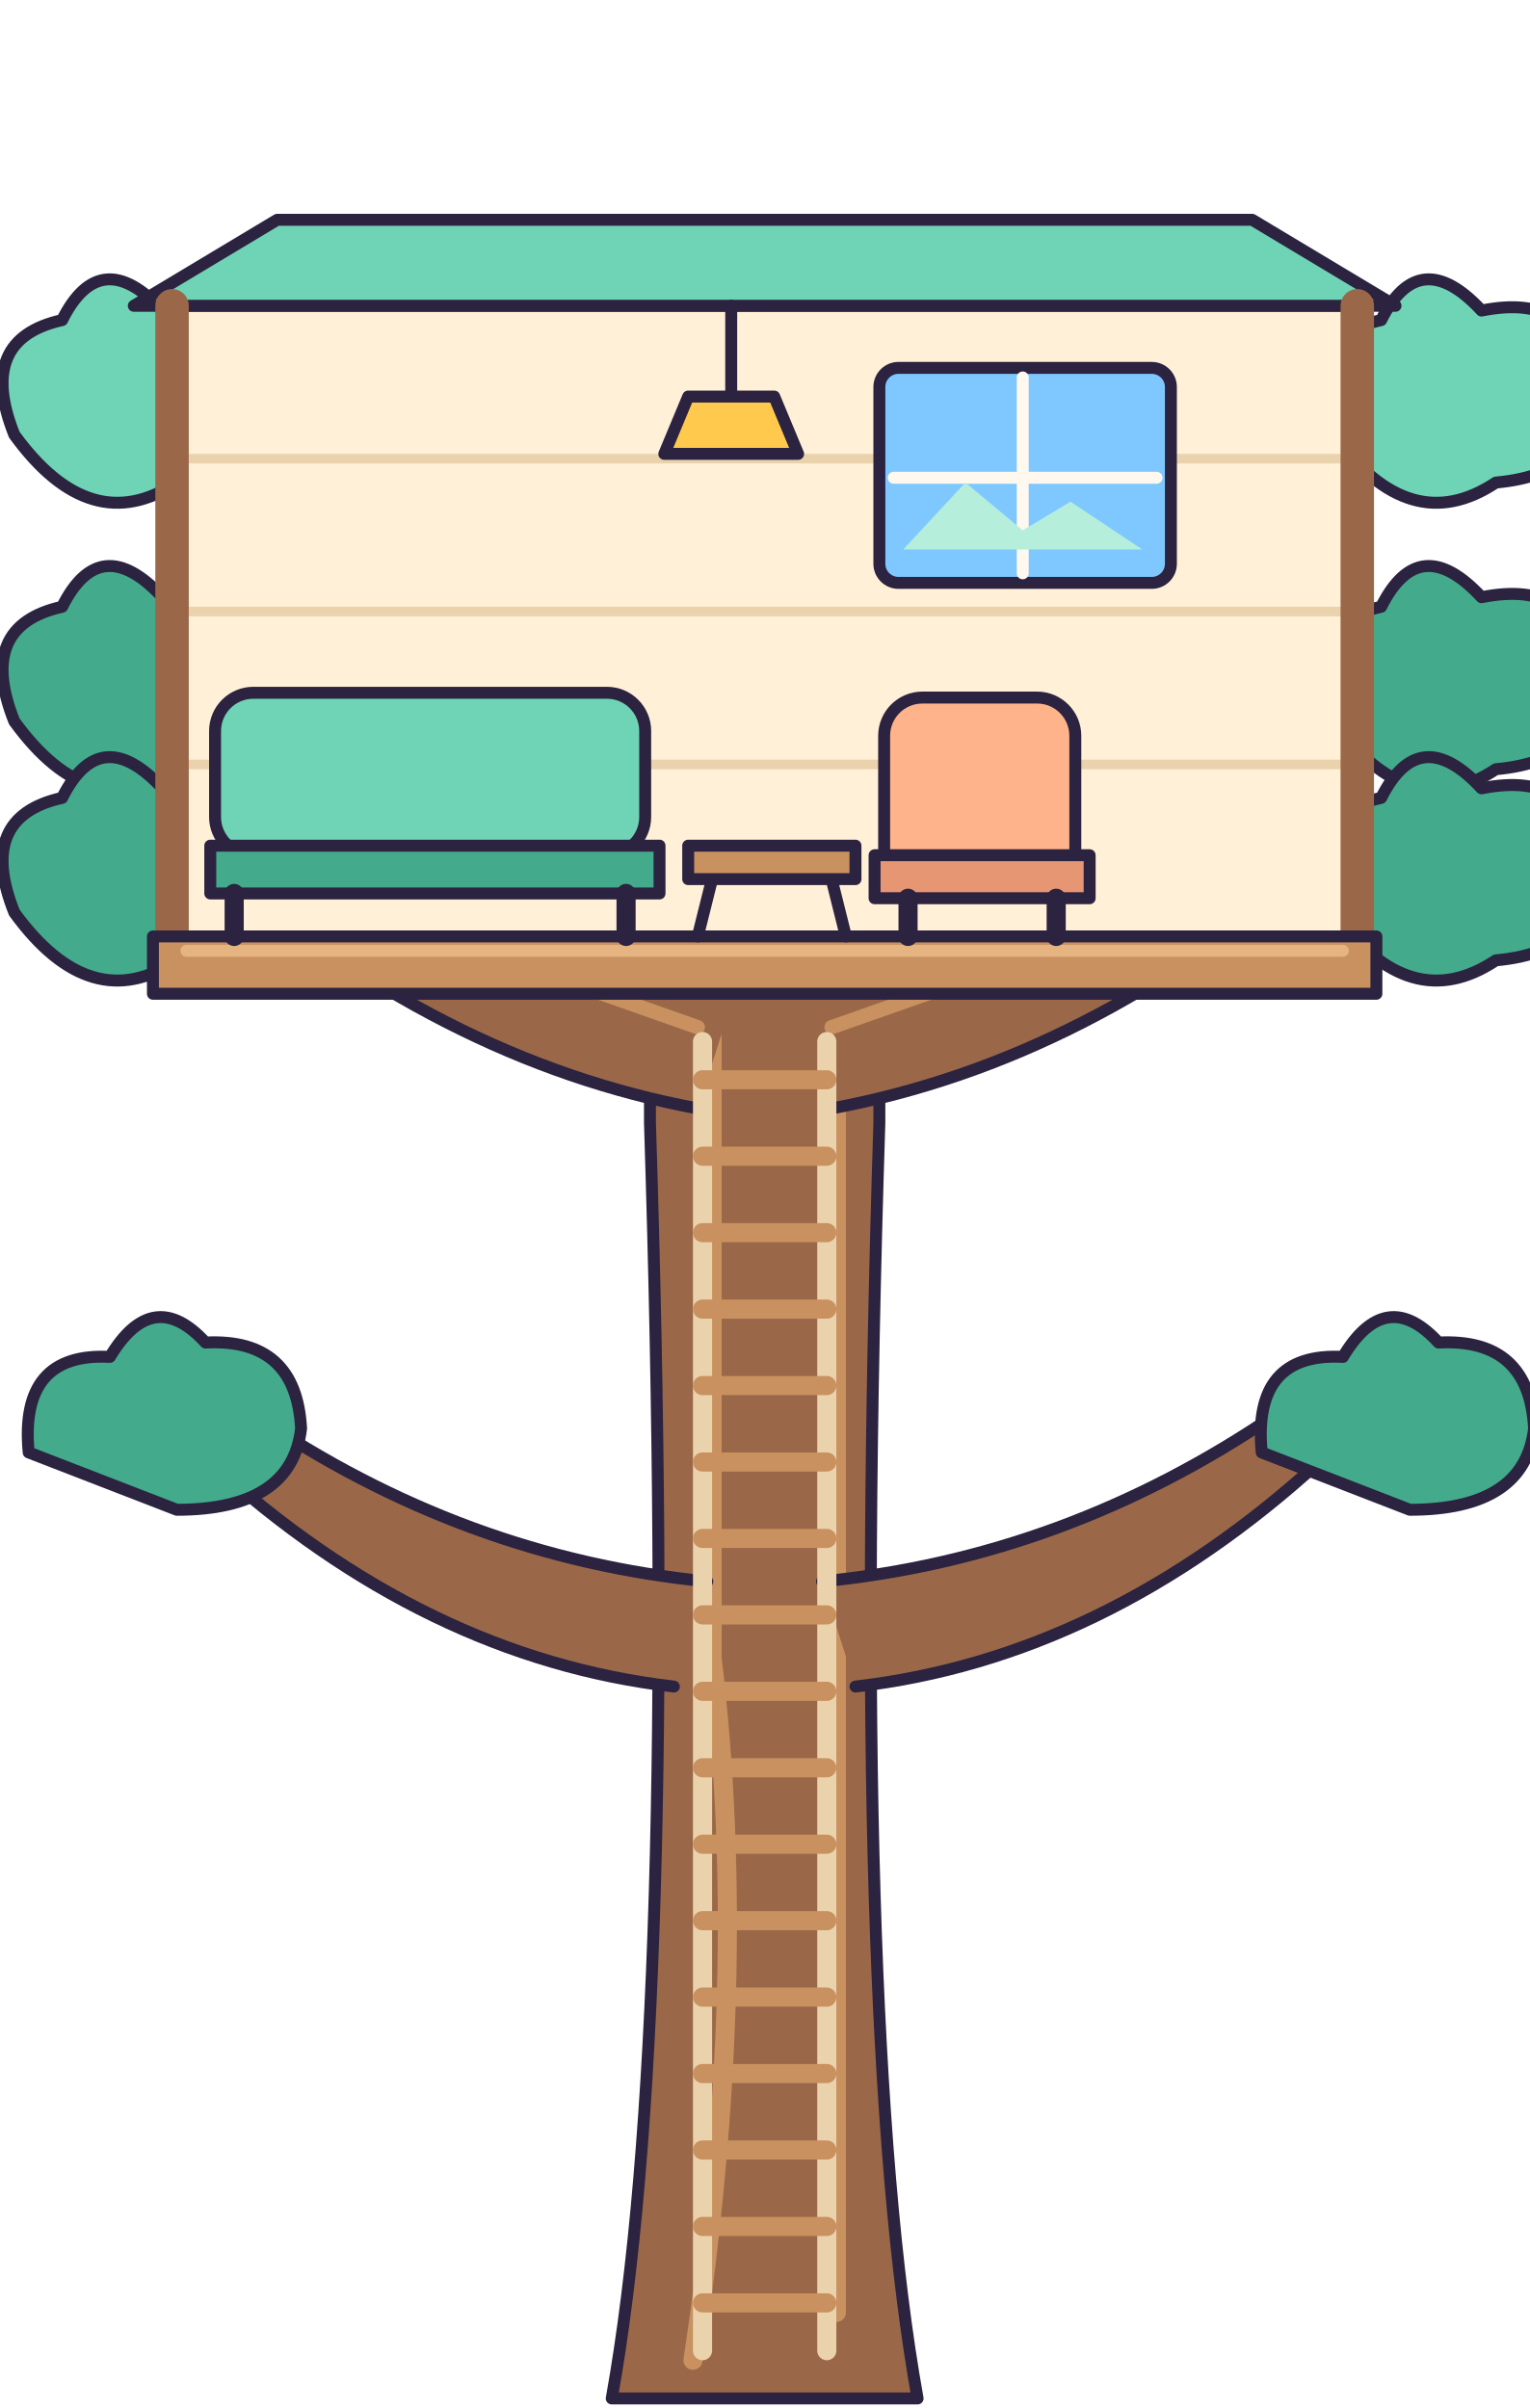
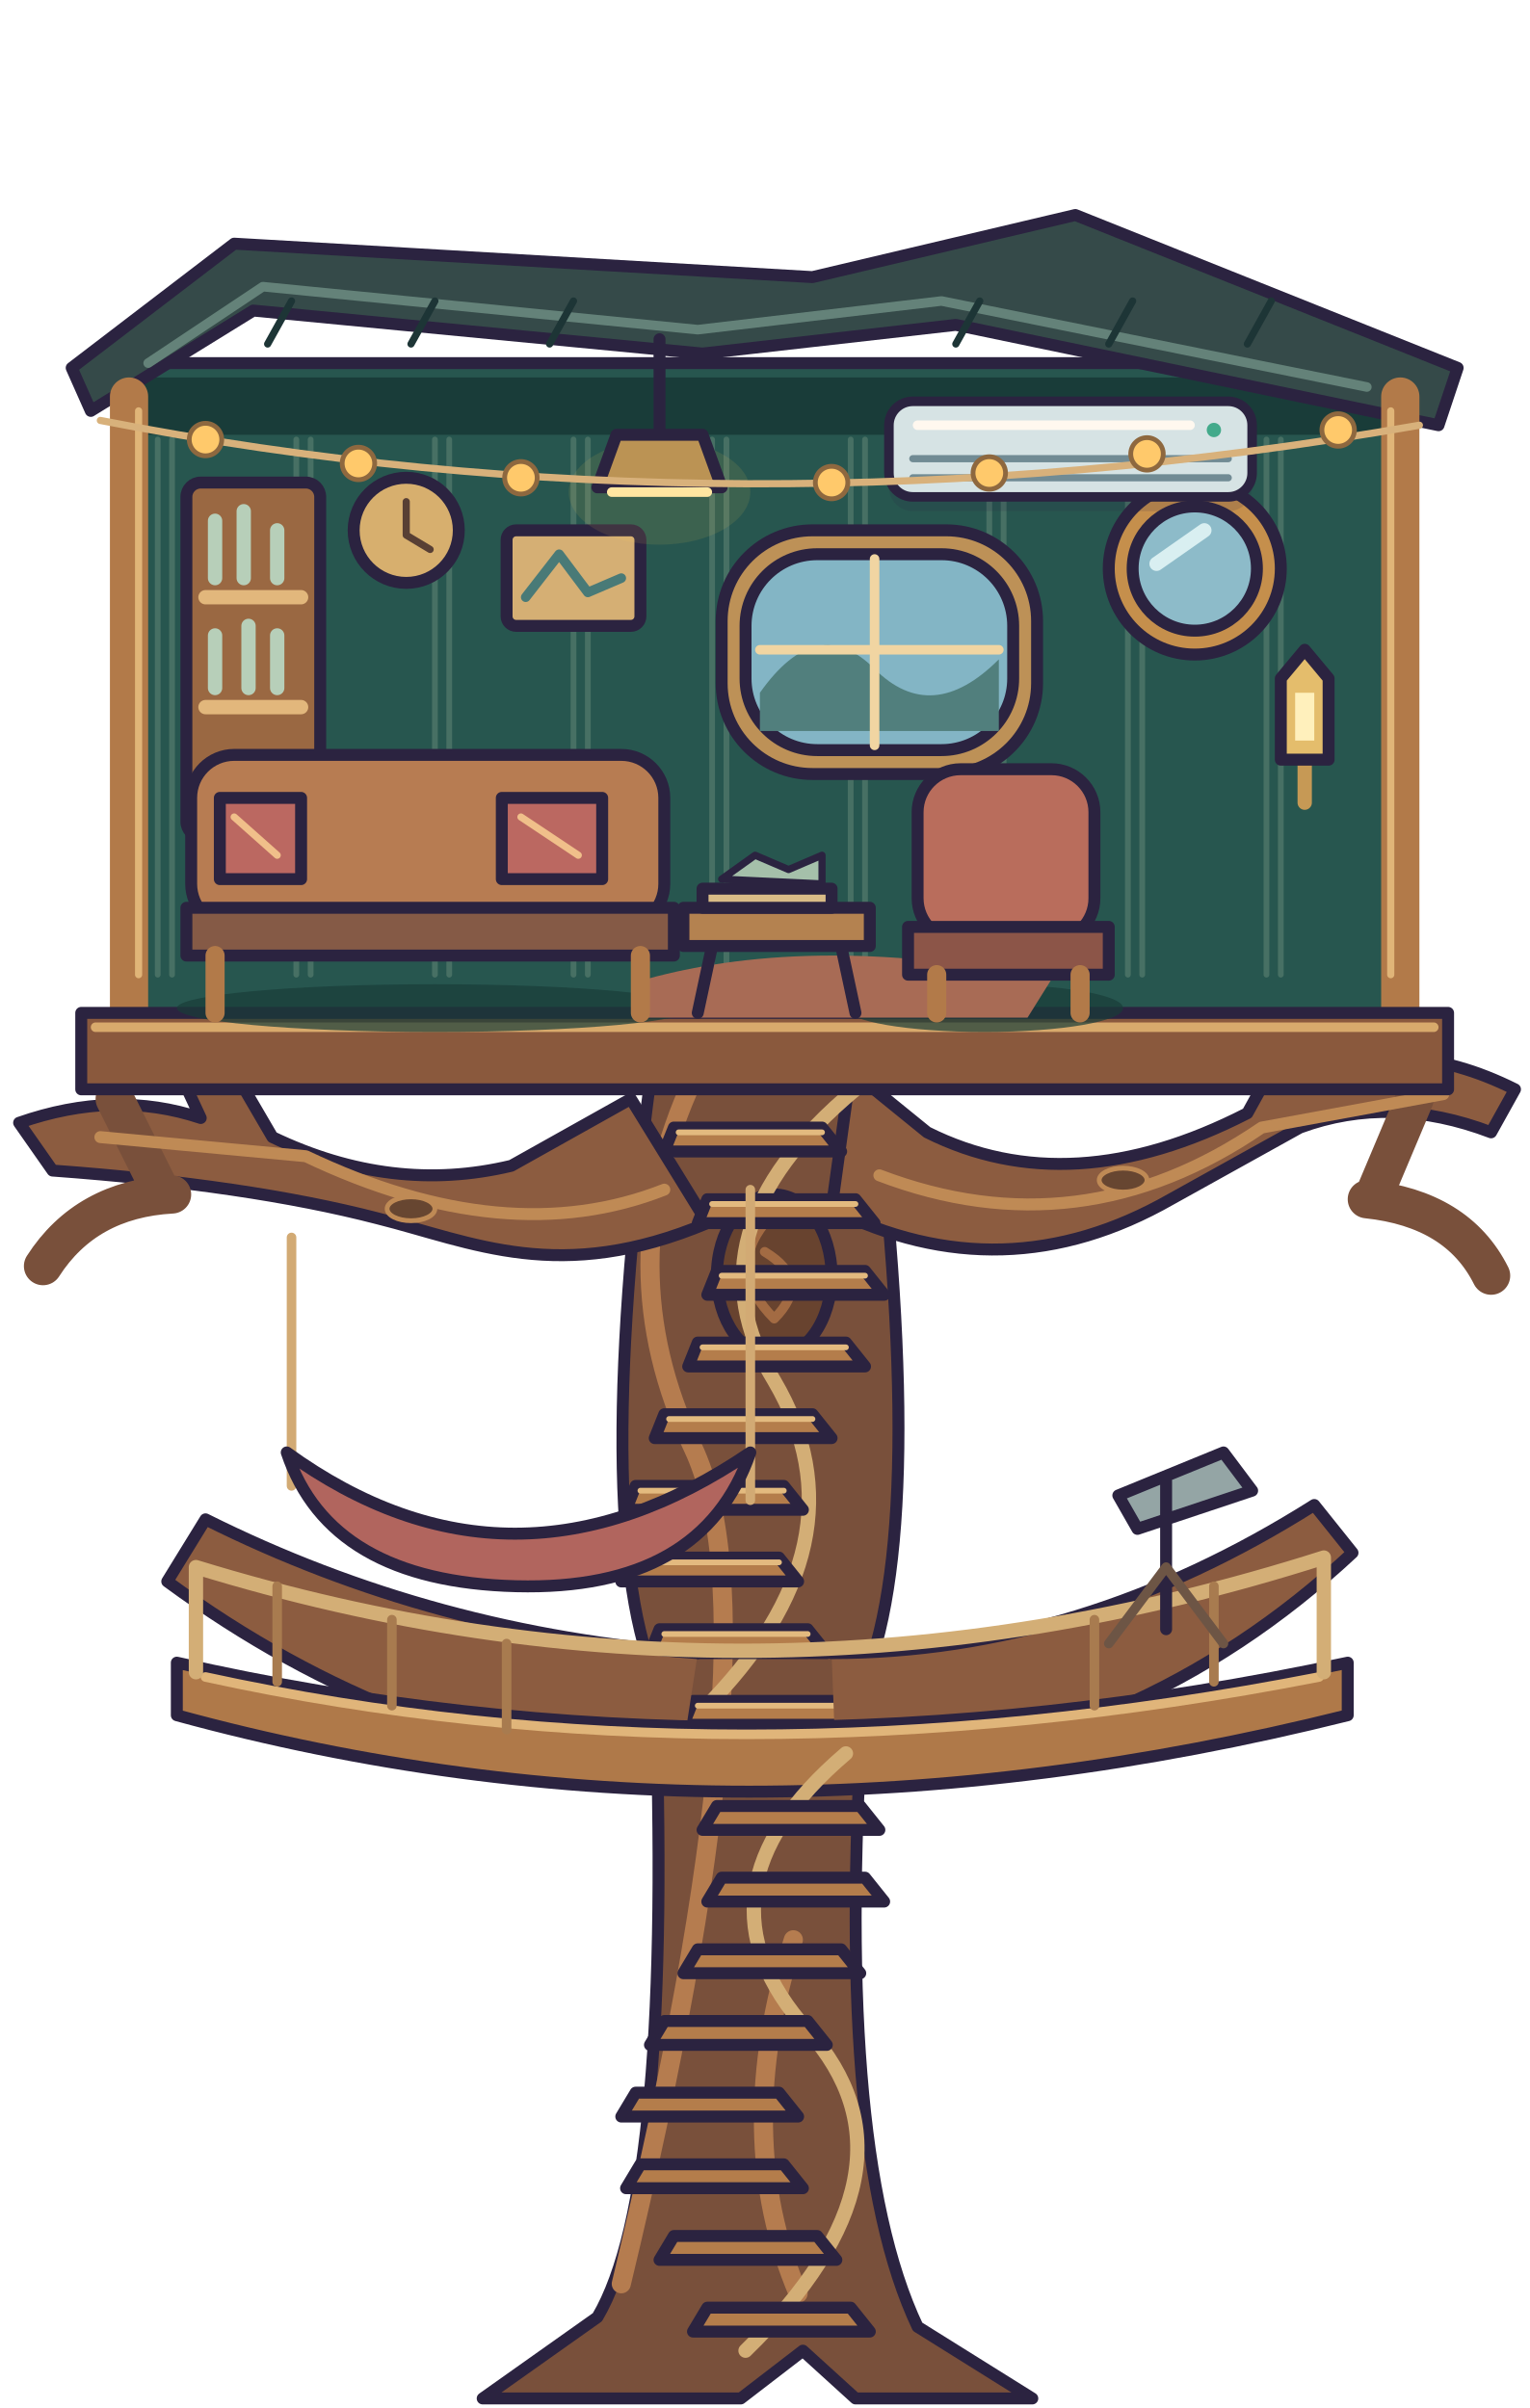
<svg xmlns="http://www.w3.org/2000/svg" width="320" height="504" viewBox="0 0 320 504">
  <g stroke="#2b2340" stroke-width="2.5" stroke-linecap="round" stroke-linejoin="round">
-     <path d="M128 502Q142 424 136 235V204h48v31Q178 424 192 502Z" fill="#9a6848" />
-     <path d="M145 494q12-80 4-147V212m26 0v272" fill="none" stroke="#c8915f" stroke-width="4" />
-     <path d="M146 232Q92 222 44 180l10-10q49 34 100 37m20 25q54-10 102-52l-10-10q-49 34-100 37" fill="#9a6848" />
-     <path d="M146 215 75 190m99 25 71-25" fill="none" stroke="#c8915f" stroke-width="3" />
-     <path d="M3 91q-8-20 10-24 8-16 21-2 20-4 22 15 3 19-19 21-18 12-34-10Z" fill="#6fd3b5" />
-     <path d="M3 151q-8-20 10-24 8-16 21-2 20-4 22 15 3 19-19 21-18 12-34-10Z" fill="#43aa8b" />
-     <path d="M3 191q-8-20 10-24 8-16 21-2 20-4 22 15 3 19-19 21-18 12-34-10Z" fill="#43aa8b" />
-     <path d="M279 91q-8-20 10-24 8-16 21-2 20-4 22 15 3 19-19 21-18 12-34-10Z" fill="#6fd3b5" />
-     <path d="M279 151q-8-20 10-24 8-16 21-2 20-4 22 15 3 19-19 21-18 12-34-10Z" fill="#43aa8b" />
-     <path d="M279 191q-8-20 10-24 8-16 21-2 20-4 22 15 3 19-19 21-18 12-34-10Z" fill="#43aa8b" />
-     <path d="M141 353Q89 347 44 306l9-10q44 30 95 35m31 22q52-6 97-47l-9-10q-44 30-95 35" fill="#9a6848" />
-     <path d="M6 304q-2-21 17-20 9-15 20-3 19-1 20 18-2 17-26 17Z" fill="#43aa8b" />
-     <path d="M264 304q-2-21 17-20 9-15 20-3 19-1 20 18-2 17-26 17Z" fill="#43aa8b" />
-     <path d="M147 218v274m26-274v274" fill="none" stroke="#ead2ac" stroke-width="4" />
-     <path d="M147 226h26" fill="none" stroke="#c8915f" stroke-width="4" />
-     <path d="M147 242h26" fill="none" stroke="#c8915f" stroke-width="4" />
-     <path d="M147 258h26" fill="none" stroke="#c8915f" stroke-width="4" />
-     <path d="M147 274h26" fill="none" stroke="#c8915f" stroke-width="4" />
-     <path d="M147 290h26" fill="none" stroke="#c8915f" stroke-width="4" />
-     <path d="M147 306h26" fill="none" stroke="#c8915f" stroke-width="4" />
-     <path d="M147 322h26" fill="none" stroke="#c8915f" stroke-width="4" />
-     <path d="M147 338h26" fill="none" stroke="#c8915f" stroke-width="4" />
-     <path d="M147 354h26" fill="none" stroke="#c8915f" stroke-width="4" />
-     <path d="M147 370h26" fill="none" stroke="#c8915f" stroke-width="4" />
-     <path d="M147 386h26" fill="none" stroke="#c8915f" stroke-width="4" />
-     <path d="M147 402h26" fill="none" stroke="#c8915f" stroke-width="4" />
-     <path d="M147 418h26" fill="none" stroke="#c8915f" stroke-width="4" />
-     <path d="M147 434h26" fill="none" stroke="#c8915f" stroke-width="4" />
-     <path d="M147 450h26" fill="none" stroke="#c8915f" stroke-width="4" />
-     <path d="M147 466h26" fill="none" stroke="#c8915f" stroke-width="4" />
-     <path d="M147 482h26" fill="none" stroke="#c8915f" stroke-width="4" />
+     <path d="M101 502L125 485Q141 458 137 351.2Q123 316.2 138 212Q158 199 181 212Q195 316.2 181 351.2Q174 449 192 487L216 502H179l-11-10-13 10Z" fill="#79503b" />
+     <path d="M145 226q-18 39 0 77t-15 175m36-72q-13 41 1 74" stroke="#b57c4f" stroke-width="4" fill="none" />
+     <path d="M148 256C117 269 99 260 79 255Q52 248 11 245L4 235Q24 228 42 234L35 219 43 214 57 238Q82 250 107 244L132 230Z M174 253Q210 271 245 251L272 236Q291 229 312 237L317 228Q293 216 273 226L284 209 277 204 261 233Q224 252 194 237L178 224Z" fill="#8c5c40" />
+     <path d="M36 250q-18 1-27 15m24-17-9-18m262 21q19 2 26 16m-24-18 8-19" stroke="#79503b" stroke-width="8" fill="none" />
+     <path d="M139 249Q106 262 64 242L21 238m163 8q42 16 80-10l38-7" stroke="#bf8a55" stroke-width="2.5" fill="none" />
+     <ellipse cx="162" cy="267" rx="12" ry="17" fill="#68432f" />
+     <path d="M160 256q-8 10 2 20 8-8-2-14" fill="none" stroke="#a36b43" stroke-width="2" />
+     <path d="M179 228q-36 30-17 61 20 34-15 69" fill="none" stroke="#d3ae76" stroke-width="3" />
+     <path d="M141 236h31l4 5h-37Z" fill="#b47d4b" />
+     <path d="M142 237h30" stroke="#e3ba7f" stroke-width="1.2" fill="none" />
+     <path d="M148 251h31l4 5h-37Z" fill="#b47d4b" />
+     <path d="M149 252h30" stroke="#e3ba7f" stroke-width="1.2" fill="none" />
+     <path d="M150 266h31l4 5h-37Z" fill="#b47d4b" />
+     <path d="M151 267h30" stroke="#e3ba7f" stroke-width="1.2" fill="none" />
+     <path d="M146 281h31l4 5h-37Z" fill="#b47d4b" />
+     <path d="M147 282h30" stroke="#e3ba7f" stroke-width="1.2" fill="none" />
+     <path d="M139 296h31l4 5h-37Z" fill="#b47d4b" />
+     <path d="M140 297h30" stroke="#e3ba7f" stroke-width="1.2" fill="none" />
+     <path d="M133 311h31l4 5h-37Z" fill="#b47d4b" />
+     <path d="M134 312h30" stroke="#e3ba7f" stroke-width="1.2" fill="none" />
+     <path d="M132 326h31l4 5h-37Z" fill="#b47d4b" />
+     <path d="M133 327h30" stroke="#e3ba7f" stroke-width="1.2" fill="none" />
+     <path d="M138 341h31l4 5h-37Z" fill="#b47d4b" />
+     <path d="M139 342h30" stroke="#e3ba7f" stroke-width="1.2" fill="none" />
+     <path d="M145 356h31l4 5h-37Z" fill="#b47d4b" />
+     <path d="M146 357h30" stroke="#e3ba7f" stroke-width="1.2" fill="none" />
+     <path d="M142 372Q84 367 35 331l8-13q48 24 103 28m29 26q63-5 108-47l-8-10q-49 31-101 31" fill="#8c5c40" />
+     <path d="M37 348q119 27 245 0v11q-128 32-245 0Z" fill="#af7949" />
+     <path d="M43 351q110 24 233 0" fill="none" stroke="#e0b57a" stroke-width="2" />
+     <path d="M41 350v-22m236 22v-24M41 328q117 36 236-2" fill="none" stroke="#d3ae76" stroke-width="3" />
+     <path d="M58 332v20m24-13v18m24-13v18m148-30v20m-25-13v18" fill="none" stroke="#a87b4f" stroke-width="2" />
+     <path d="M61 259v52m96-62v65" fill="none" stroke="#d2aa74" stroke-width="2" />
+     <path d="M60 304q47 34 97 0-10 29-49 28t-48-28Z" fill="#b1655e" />
+     <path d="M177 367q-34 29-8 58t-13 67" fill="none" stroke="#d3ae76" stroke-width="3" />
+     <path d="M150 378h30l4 5h-37Z" fill="#b47d4b" />
+     <path d="M151 393h30l4 5h-37Z" fill="#b47d4b" />
+     <path d="M146 408h30l4 5h-37Z" fill="#b47d4b" />
+     <path d="M139 423h30l4 5h-37Z" fill="#b47d4b" />
+     <path d="M133 438h30l4 5h-37Z" fill="#b47d4b" />
+     <path d="M134 453h30l4 5h-37Z" fill="#b47d4b" />
+     <path d="M141 468h30l4 5h-37Z" fill="#b47d4b" />
+     <path d="M148 483h30l4 5h-37Z" fill="#b47d4b" />
+     <path d="M244 341v-31m-10 3 22-9 6 8-24 8Z" fill="#94a5a5" />
+     <path d="M244 328 232 344m12-16 12 16" fill="none" stroke="#6d5545" stroke-width="2" />
+     <ellipse cx="86" cy="253" rx="5" ry="2.5" fill="#674631" stroke="#bf8a55" stroke-width="1" />
+     <ellipse cx="235" cy="247" rx="5" ry="2.5" fill="#674631" stroke="#bf8a55" stroke-width="1" />
  </g>
  <g stroke="#2b2340" stroke-width="2.5" stroke-linecap="round" stroke-linejoin="round">
-     <path d="M36 64h248v137H36Z" fill="#fff0d7" />
-     <path d="M36 96h248m-248 32h248m-248 32h248" fill="none" stroke="#ead2ac" stroke-width="2" />
-     <path d="M28 64 58 46h204l30 18Z" fill="#6fd3b5" />
-     <path d="M36 64v140m248-140v140" fill="none" stroke="#9a6848" stroke-width="7" />
-     <path d="M32 196h256v12H32Z" fill="#c8915f" />
-     <path d="M39 199h242" fill="none" stroke="#e6b481" />
-     <rect x="184" y="77" width="61" height="45" rx="4" fill="#7ec8ff" />
-     <path d="M214 79v41m-27-20h55" stroke="#fff8ef" fill="none" />
-     <path d="m189 115 13-14 12 10 10-6 15 10" fill="#b6eedc" stroke="none" />
-     <path d="M153 64v19" fill="none" />
-     <path d="M144 83h18l5 12h-28Z" fill="#ffc94d" />
-     <rect x="45" y="145" width="90" height="34" rx="8" fill="#6fd3b5" />
-     <path d="M44 177h94v10H44Z" fill="#43aa8b" />
-     <path d="M49 187v9m82-9v9" fill="none" stroke-width="4" />
-     <rect x="185" y="146" width="40" height="40" rx="8" fill="#ffb38a" />
-     <path d="M183 179h45v9h-45Z" fill="#e69673" />
-     <path d="M190 188v8m31-8v8" fill="none" stroke-width="4" />
-     <path d="M144 177h35v7h-35Zm5 7-3 12m28-12 3 12" fill="#c8915f" />
+     <path d="M26 76h268v140H26Z" fill="#27564f" />
+     <path d="M26 79h268v12H26Z" fill="#193c39" stroke="none" />
+     <g transform="translate(26 80)" stroke="#a0b49a" stroke-width="1.2" opacity=".27" fill="none">
+       <path d="M7 12v112m3-112v112" />
+       <path d="M36 12v112m3-112v112" />
+       <path d="M65 12v112m3-112v112" />
+       <path d="M94 12v112m3-112v112" />
+       <path d="M123 12v112m3-112v112" />
+       <path d="M152 12v112m3-112v112" />
+       <path d="M181 12v112m3-112v112" />
+       <path d="M210 12v112m3-112v112" />
+       <path d="M239 12v112m3-112v112" />
+     </g>
+     <path d="M15 77 49 51l121 7 55-13 80 32-4 12-101-21-53 6-94-9-34 21Z" fill="#354a49" />
+     <path d="M31 76 55 60l91 9 51-6 89 18" stroke="#648279" stroke-width="2" fill="none" />
+     <path d="M61 63l-5 9" stroke="#1d3536" stroke-width="1.5" fill="none" />
+     <path d="M91 63l-5 9" stroke="#1d3536" stroke-width="1.5" fill="none" />
+     <path d="M120 63l-5 9" stroke="#1d3536" stroke-width="1.5" fill="none" />
+     <path d="M205 63l-5 9" stroke="#1d3536" stroke-width="1.5" fill="none" />
+     <path d="M237 63l-5 9" stroke="#1d3536" stroke-width="1.5" fill="none" />
+     <path d="M266 63l-5 9" stroke="#1d3536" stroke-width="1.5" fill="none" />
+     <path d="M27 83v132m266-132v132" stroke="#b27a49" stroke-width="8" fill="none" />
+     <path d="M29 86v118m262-118v118" stroke="#e0b578" stroke-width="1.5" fill="none" />
+     <path d="M17 212h286v16H17Z" fill="#8a593d" />
+     <path d="M20 215h280" stroke="#d8aa6c" stroke-width="2" fill="none" />
+     <ellipse cx="91" cy="211" rx="54" ry="5" fill="#183c38" opacity=".7" stroke="none" />
+     <ellipse cx="206" cy="211" rx="29" ry="5" fill="#183c38" opacity=".7" stroke="none" />
+     <path d="M135 205q36-10 85 0l-5 8h-80Z" fill="#a86b55" stroke="none" />
+     <rect x="151" y="111" width="66" height="51" rx="19" fill="#bd9157" />
+     <rect x="156" y="116" width="56" height="41" rx="15" fill="#83b5c5" />
+     <path d="M159 145q12-17 24-5t26-2v15h-50Z" fill="#517f7d" stroke="none" />
+     <path d="M183 117v39m-24-20h50" stroke="#f1d5a2" stroke-width="2" fill="none" />
+     <circle cx="250" cy="119" r="18" fill="#c58f4c" />
+     <circle cx="250" cy="119" r="13" fill="#8dbbc9" />
+     <path d="m242 118 10-7" stroke="#d9eff1" stroke-width="3" fill="none" />
+     <rect x="39" y="101" width="28" height="74" rx="3" fill="#9a6842" />
+     <path d="M43 125h20m-20 23h20" stroke="#e2b77c" stroke-width="3" fill="none" />
+     <path d="M45 109v12m6-14v14m7-10v10m-13 12v11m7-13v13m6-11v11" stroke="#b7cfb9" stroke-width="3" fill="none" />
+     <circle cx="85" cy="111" r="11" fill="#d7af6e" />
+     <path d="M85 105v7l5 3" stroke="#583f34" stroke-width="1.5" fill="none" />
+     <rect x="106" y="111" width="28" height="20" rx="2" fill="#d5af74" />
+     <path d="m110 125 7-9 6 8 7-3" stroke="#497a77" fill="none" stroke-width="2" />
+     <rect x="186" y="87" width="76" height="20" rx="5" fill="#2b2340" stroke="none" opacity=".15" />
+     <rect x="186" y="84" width="76" height="20" rx="5" fill="#d6e3e4" stroke="#2b2340" stroke-width="2" />
+     <path d="M191 96h66m-66 4h66" stroke="#718b94" fill="none" stroke-width="1.5" />
+     <path d="M192 89h57" stroke="#fff8ef" fill="none" stroke-width="2" />
+     <circle cx="254" cy="90" r="1.5" fill="#43aa8b" stroke="none" />
+     <path d="M138 71v22" fill="none" stroke="#2b2340" stroke-width="2.5" />
+     <ellipse cx="138" cy="103" rx="19" ry="11" fill="#ffc94d" opacity=".10" stroke="none" />
+     <path d="m125 102 4-11h18l4 11Z" fill="#bb9354" stroke="#2b2340" stroke-width="2.5" />
+     <path d="M128 103h20" stroke="#ffe6a1" stroke-width="2" fill="none" />
+     <rect x="40" y="158" width="99" height="36" rx="9" fill="#b77c52" />
+     <path d="M39 190h102v10H39Z" fill="#855a46" />
+     <path d="M45 200v12m89-12v12" fill="none" stroke="#b27a49" stroke-width="4" />
+     <path d="M46 167h17v17H46Zm59 0h21v17h-21Z" fill="#bb6861" />
+     <path d="m49 171 9 8m51-8 12 8" stroke="#f0bf8a" stroke-width="1.5" fill="none" />
+     <rect x="192" y="161" width="37" height="36" rx="9" fill="#b96d5c" />
+     <path d="M190 194h42v10h-42Z" fill="#8c5548" />
+     <path d="M196 204v8m30-8v8" fill="none" stroke="#b27a49" stroke-width="4" />
+     <path d="M143 190h39v8h-39Zm6 8-3 14m30-14 3 14" fill="#b48250" />
+     <path d="M147 186h27v4h-27Z" fill="#d9bc87" />
+     <path d="m151 184 7-5 7 3 7-3v6Z" fill="#a5c0aa" stroke-width="1.5" />
+     <path d="M273 139v29" stroke="#c69955" fill="none" stroke-width="3" />
+     <path d="m268 142 5-6 5 6v17h-10Z" fill="#e4bd6c" />
+     <path d="M271 145h4v10h-4Z" fill="#fff0bc" stroke="none" />
+     <path d="M21 88q133 26 276 1" stroke="#d8b17b" fill="none" stroke-width="1.5" />
+     <circle cx="43" cy="92" r="3.4" fill="#ffc96b" stroke="#8e683f" stroke-width="1" />
+     <circle cx="75" cy="97" r="3.4" fill="#ffc96b" stroke="#8e683f" stroke-width="1" />
+     <circle cx="109" cy="100" r="3.4" fill="#ffc96b" stroke="#8e683f" stroke-width="1" />
+     <circle cx="174" cy="101" r="3.4" fill="#ffc96b" stroke="#8e683f" stroke-width="1" />
+     <circle cx="207" cy="99" r="3.4" fill="#ffc96b" stroke="#8e683f" stroke-width="1" />
+     <circle cx="240" cy="95" r="3.4" fill="#ffc96b" stroke="#8e683f" stroke-width="1" />
+     <circle cx="280" cy="90" r="3.4" fill="#ffc96b" stroke="#8e683f" stroke-width="1" />
  </g>
</svg>
